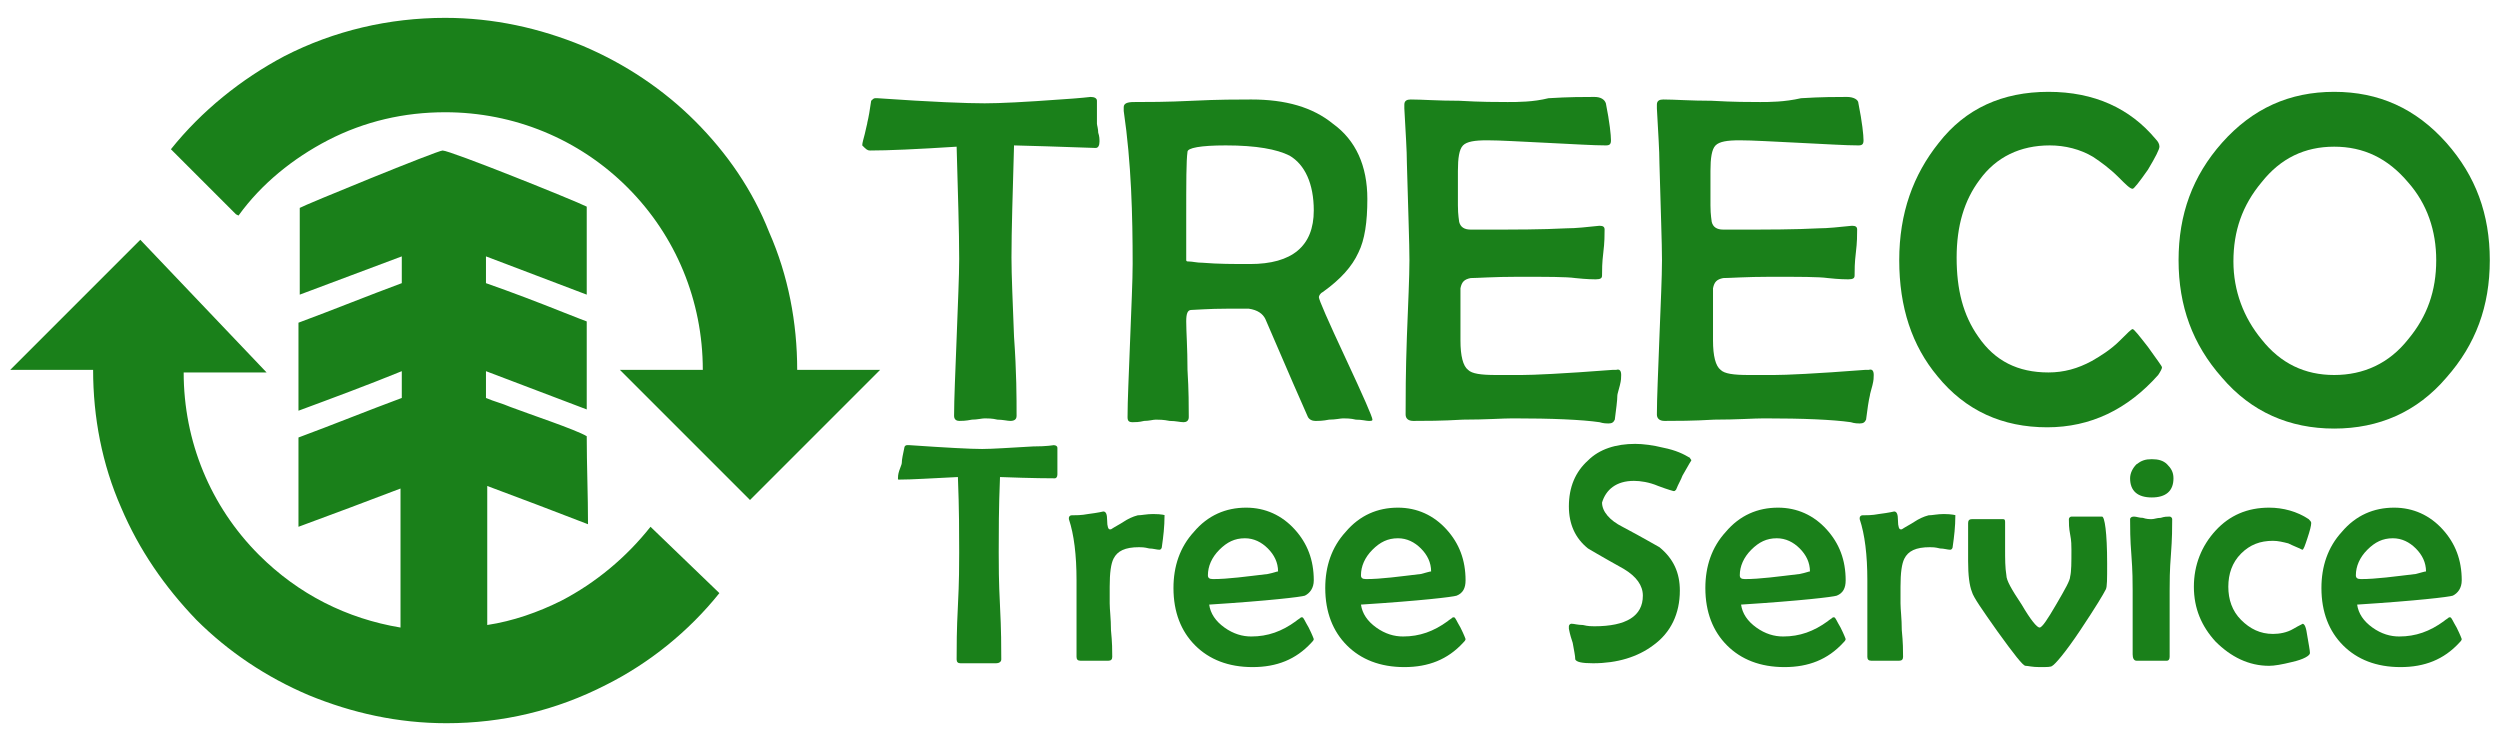
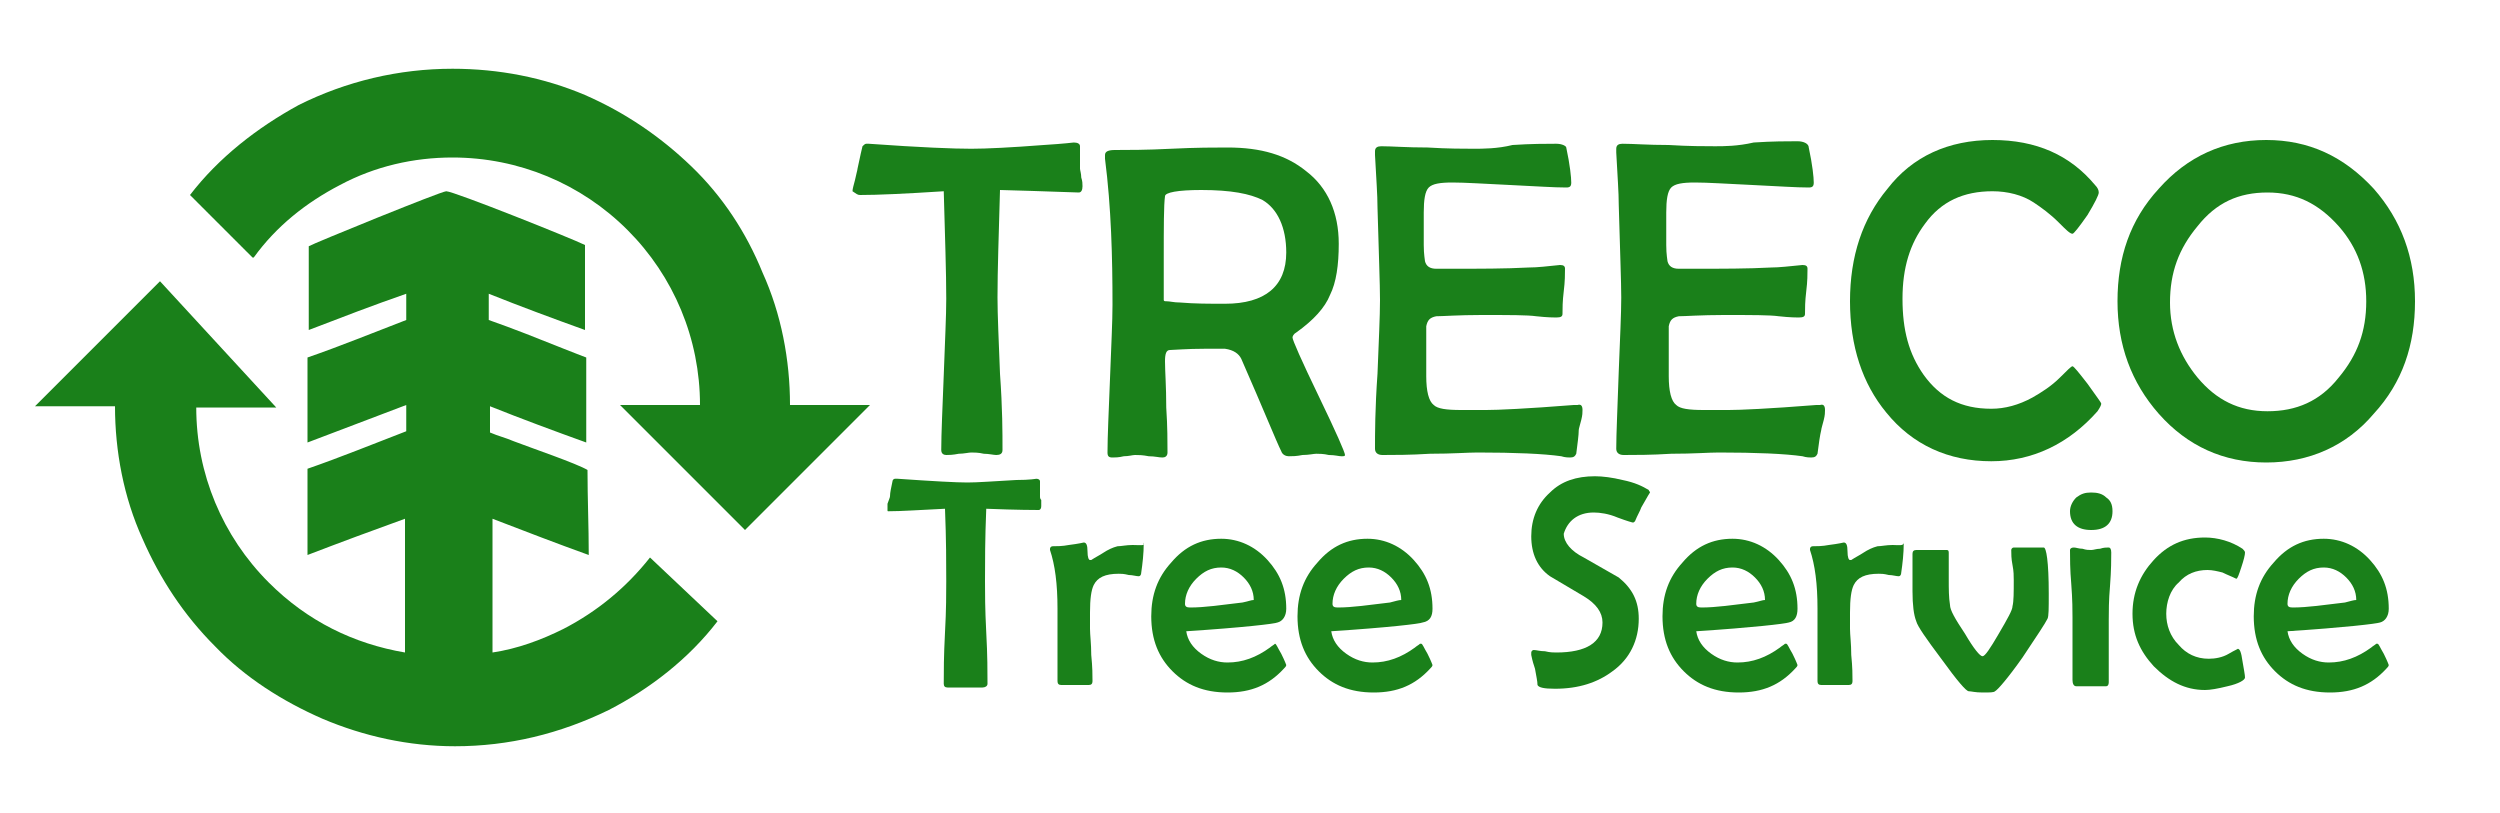
- <svg xmlns="http://www.w3.org/2000/svg" version="1.1" x="0px" y="0px" width="196px" height="58px" viewBox="0 0 196 58" enable-background="new 0 0 196 58" xml:space="preserve">
-   <g id="logo-svg-green" fill="#1A801A">
-     <g>
-       <path d="M18.7 16.9c1.8-2.5 4.3-4.5 7-5.9c2.9-1.5 6-2.2 9.2-2.2c5.4 0 10.5 2.1 14.3 5.9 c3.8 3.8 5.9 8.9 5.9 14.3h-6.5l10.2 10.2L69 29h-6.5c0-3.7-0.7-7.4-2.2-10.8C59 14.9 57 12 54.5 9.5c-2.5-2.5-5.5-4.5-8.8-5.9 c-3.4-1.4-7-2.2-10.8-2.2c-4.4 0-8.7 1-12.6 3c-3.4 1.8-6.5 4.3-8.9 7.3l5.1 5.1L18.7 16.9z" />
-       <path d="M51 41.3L51 41.3c-1.9 2.4-4.3 4.4-7 5.8c-1.8 0.9-3.8 1.6-5.8 1.9c0-3.4 0-7.8 0-10.9c2.7 1 5.3 2 7.9 3 c0-2.3-0.1-4.6-0.1-6.9c-0.8-0.5-4.7-1.8-6-2.3c-0.7-0.3-1.2-0.4-1.9-0.7c0-0.6 0-1.5 0-2.1c2.6 1 5.3 2 7.9 3c0-2.3 0-4.6 0-6.9 c0 0-0.8-0.3-1.8-0.7c-2-0.8-4.1-1.6-6.1-2.3c0-0.7 0-1.4 0-2.1c2.6 1 5.3 2 7.9 3c0-2.3 0-4.6 0-6.9c-1-0.5-10.7-4.4-11.3-4.4 c-0.4 0-10.9 4.3-11.2 4.5c0 2.3 0 4.6 0 6.8c2.7-1 5.3-2 8-3c0 0.7 0 1.4 0 2.1c-2.7 1-5.4 2.1-8.1 3.1c0 2.3 0 4.6 0 6.9 c2.7-1 5.4-2 8.1-3.1c0 0.7 0 1.4 0 2.1c-2.7 1-5.4 2.1-8.1 3.1c0 2.3 0 4.6 0 7c2.7-1 5.4-2 8-3c0 3.1 0 7.5 0 10.9 c-4.2-0.7-8-2.6-11.1-5.7c-3.8-3.8-5.9-8.9-5.9-14.3h6.5L11 18.8L0.8 29h6.5c0 3.7 0.7 7.4 2.2 10.8c1.4 3.3 3.4 6.2 5.9 8.8 c2.5 2.5 5.5 4.5 8.8 5.9c3.4 1.4 7 2.2 10.8 2.2c4.4 0 8.6-1 12.5-3c3.4-1.7 6.5-4.2 8.9-7.2L51 41.3z" />
-     </g>
-     <g>
-       <path d="M82.6 34.9C82.6 34.9 82.6 34.9 82.6 34.9C82.6 34.9 82.6 34.9 82.6 34.9z" />
-       <path d="M90.4 40.3c-0.5 0-0.9 0.1-1.2 0.1c-0.4 0.1-0.8 0.3-1.1 0.5c-0.3 0.2-0.7 0.4-1 0.6c0 0 0 0-0.1 0 c-0.1 0-0.2-0.2-0.2-0.7c0-0.5-0.1-0.7-0.3-0.7c0 0-0.4 0.1-1.2 0.2c-0.5 0.1-1 0.1-1.3 0.1c-0.1 0-0.2 0.1-0.2 0.2 c0 0 0 0.1 0 0.1c0.4 1.2 0.6 2.8 0.6 4.8c0 0.7 0 1.7 0 3c0 1.3 0 2.3 0 3c0 0.2 0.1 0.3 0.3 0.3c0.3 0 0.6 0 1.1 0 c0.5 0 0.9 0 1.1 0c0.2 0 0.3-0.1 0.3-0.3c0-0.5 0-1.1-0.1-2.1c0-0.9-0.1-1.6-0.1-2.1v-1.3c0-1.1 0.1-1.8 0.3-2.2 c0.3-0.6 0.9-0.9 2-0.9c0.2 0 0.4 0 0.8 0.1c0.3 0 0.6 0.1 0.8 0.1c0.1 0 0.2-0.1 0.2-0.3c0.1-0.7 0.2-1.5 0.2-2.4 C91.4 40.4 91.1 40.3 90.4 40.3z" />
-       <path d="M82.9 36.3c0-0.8 0-1.2 0-1.2c0-0.1-0.1-0.2-0.3-0.2c0 0-0.5 0.1-1.6 0.1c-1.8 0.1-3.2 0.2-4 0.2 c-0.9 0-2.8-0.1-5.7-0.3l-0.2 0c-0.1 0-0.2 0.1-0.2 0.2c-0.1 0.5-0.2 0.9-0.2 1.2c0 0.1-0.1 0.3-0.2 0.6c-0.1 0.3-0.1 0.5-0.1 0.6 c0 0.1 0 0.1 0.1 0.1c1 0 2.5-0.1 4.6-0.2c0.1 2.5 0.1 4.5 0.1 5.9c0 0.9 0 2.3-0.1 4.2c-0.1 1.9-0.1 3.2-0.1 4.2 c0 0.2 0.1 0.3 0.3 0.3c0.2 0 0.4 0 0.7 0c0.3 0 0.5 0 0.7 0c0.2 0 0.4 0 0.7 0c0.3 0 0.5 0 0.7 0c0.2 0 0.4-0.1 0.4-0.3 c0-0.9 0-2.3-0.1-4.2c-0.1-1.9-0.1-3.3-0.1-4.2c0-1.5 0-3.5 0.1-5.9c2.6 0.1 4.1 0.1 4.3 0.1c0.1 0 0.2-0.1 0.2-0.3 c0-0.1 0-0.3 0-0.5C82.9 36.5 82.9 36.4 82.9 36.3z" />
-       <path d="M169.9 36.4c-0.3-0.3-0.7-0.4-1.2-0.4c-0.5 0-0.8 0.1-1.2 0.4c-0.3 0.3-0.5 0.7-0.5 1.1 c0 1 0.6 1.5 1.7 1.5c1.1 0 1.7-0.5 1.7-1.5C170.4 37 170.2 36.7 169.9 36.4z" />
-       <path d="M164.8 40.5c-0.3 0-0.6 0-1.2 0c-0.5 0-0.9 0-1.2 0c-0.1 0-0.2 0.1-0.2 0.2c0 0.3 0 0.7 0.1 1.2 c0.1 0.5 0.1 0.9 0.1 1.2c0 1 0 1.7-0.1 2.1c0 0.3-0.4 1-1.1 2.2c-0.7 1.2-1.1 1.8-1.3 1.8c-0.2 0-0.7-0.6-1.4-1.8 c-0.8-1.2-1.2-1.9-1.2-2.3c-0.1-0.6-0.1-1.3-0.1-2c0-0.3 0-0.6 0-1.1c0-0.5 0-0.9 0-1.1c0-0.2-0.1-0.2-0.2-0.2c-0.3 0-0.7 0-1.2 0 c-0.5 0-0.9 0-1.2 0c-0.2 0-0.3 0.1-0.3 0.3c0 0.3 0 0.8 0 1.5c0 0.7 0 1.2 0 1.5c0 1.1 0.1 1.9 0.3 2.4c0.1 0.4 0.8 1.4 2 3.1 c1.3 1.8 2 2.7 2.2 2.7c0.2 0 0.5 0.1 1.1 0.1c0.6 0 0.9 0 1-0.1c0.2-0.1 1-1 2.2-2.8c1.2-1.8 1.8-2.8 2-3.2 c0.1-0.2 0.1-0.8 0.1-2C165.2 41.7 165 40.5 164.8 40.5z" />
-       <path d="M193 45.5c0-1.6-0.5-2.9-1.5-4c-1-1.1-2.3-1.7-3.8-1.7c-1.6 0-3 0.6-4.1 1.9c-1.1 1.2-1.6 2.7-1.6 4.4 c0 1.9 0.6 3.4 1.7 4.5c1.1 1.1 2.6 1.7 4.5 1.7c1.9 0 3.4-0.6 4.6-1.9c0.1-0.1 0.2-0.2 0.2-0.3c0 0-0.1-0.3-0.4-0.9 c-0.3-0.5-0.4-0.8-0.5-0.8c0 0-0.1 0-0.1 0c-0.1 0.1-0.3 0.2-0.4 0.3c-1.1 0.8-2.2 1.2-3.5 1.2c-0.7 0-1.4-0.2-2.1-0.7 c-0.7-0.5-1.1-1.1-1.2-1.8c4.7-0.3 7.2-0.6 7.5-0.7C192.7 46.5 193 46.1 193 45.5z M189.4 45c-1.7 0.2-3.1 0.4-4.3 0.4 c-0.3 0-0.4-0.1-0.4-0.3c0-0.7 0.3-1.4 0.9-2c0.6-0.6 1.2-0.9 2-0.9c0.7 0 1.3 0.3 1.8 0.8c0.5 0.5 0.8 1.1 0.8 1.8 C190.1 44.8 189.8 44.9 189.4 45z" />
-       <path d="M178.2 42.4c0.4 0 0.8 0.1 1.2 0.2c0.4 0.2 0.7 0.3 1.1 0.5c0.1 0 0.2-0.3 0.4-0.9c0.2-0.6 0.3-1 0.3-1.2 c0-0.1-0.1-0.2-0.2-0.3c-0.9-0.6-2-0.9-3.1-0.9c-1.7 0-3.1 0.6-4.2 1.8c-1.1 1.2-1.7 2.7-1.7 4.4c0 1.7 0.6 3.1 1.7 4.3 c1.2 1.2 2.6 1.9 4.2 1.9c0.4 0 1-0.1 1.8-0.3c0.9-0.2 1.4-0.5 1.4-0.7c0-0.2-0.1-0.7-0.2-1.3c-0.1-0.7-0.2-1-0.4-1 c0.1 0-0.2 0.1-0.7 0.4c-0.5 0.3-1.1 0.4-1.6 0.4c-1 0-1.8-0.4-2.5-1.1c-0.7-0.7-1-1.6-1-2.6c0-1 0.3-1.9 1-2.6 C176.4 42.7 177.2 42.4 178.2 42.4z" />
-       <path d="M170.1 40.5c-0.2 0-0.4 0-0.7 0.1c-0.3 0-0.5 0.1-0.7 0.1c-0.2 0-0.4 0-0.7-0.1c-0.3 0-0.5-0.1-0.7-0.1 c-0.2 0-0.3 0.1-0.3 0.2c0 0.6 0 1.6 0.1 2.8c0.1 1.3 0.1 2.2 0.1 2.8c0 0.6 0 1.4 0 2.5c0 1.1 0 2 0 2.5c0 0.3 0.1 0.5 0.3 0.5 h2.4c0.1 0 0.2-0.1 0.2-0.3c0-0.6 0-1.5 0-2.6c0-1.2 0-2.1 0-2.6c0-0.6 0-1.6 0.1-2.8c0.1-1.3 0.1-2.2 0.1-2.8 C170.3 40.6 170.2 40.5 170.1 40.5z" />
-       <path d="M103 45.5c0-1.6-0.5-2.9-1.5-4c-1-1.1-2.3-1.7-3.8-1.7c-1.6 0-3 0.6-4.1 1.9c-1.1 1.2-1.6 2.7-1.6 4.4 c0 1.9 0.6 3.4 1.7 4.5c1.1 1.1 2.6 1.7 4.5 1.7c1.9 0 3.4-0.6 4.6-1.9c0.1-0.1 0.2-0.2 0.2-0.3c0 0-0.1-0.3-0.4-0.9 c-0.3-0.5-0.4-0.8-0.5-0.8c0 0-0.1 0-0.1 0c-0.1 0.1-0.3 0.2-0.4 0.3c-1.1 0.8-2.2 1.2-3.5 1.2c-0.7 0-1.4-0.2-2.1-0.7 c-0.7-0.5-1.1-1.1-1.2-1.8c4.7-0.3 7.2-0.6 7.5-0.7C102.7 46.5 103 46.1 103 45.5z M99.4 45c-1.7 0.2-3.1 0.4-4.3 0.4 c-0.3 0-0.4-0.1-0.4-0.3c0-0.7 0.3-1.4 0.9-2c0.6-0.6 1.2-0.9 2-0.9c0.7 0 1.3 0.3 1.8 0.8c0.5 0.5 0.8 1.1 0.8 1.8 C100.1 44.8 99.9 44.9 99.4 45z" />
-       <path d="M114.9 45.5c0-1.6-0.5-2.9-1.5-4c-1-1.1-2.3-1.7-3.8-1.7c-1.6 0-3 0.6-4.1 1.9c-1.1 1.2-1.6 2.7-1.6 4.4 c0 1.9 0.6 3.4 1.7 4.5c1.1 1.1 2.6 1.7 4.5 1.7c1.9 0 3.4-0.6 4.6-1.9c0.1-0.1 0.2-0.2 0.2-0.3c0 0-0.1-0.3-0.4-0.9 c-0.3-0.5-0.4-0.8-0.5-0.8c0 0-0.1 0-0.1 0c-0.1 0.1-0.3 0.2-0.4 0.3c-1.1 0.8-2.2 1.2-3.5 1.2c-0.7 0-1.4-0.2-2.1-0.7 c-0.7-0.5-1.1-1.1-1.2-1.8c4.7-0.3 7.2-0.6 7.5-0.7C114.7 46.5 114.9 46.1 114.9 45.5z M111.4 45c-1.7 0.2-3.1 0.4-4.3 0.4 c-0.3 0-0.4-0.1-0.4-0.3c0-0.7 0.3-1.4 0.9-2c0.6-0.6 1.2-0.9 2-0.9c0.7 0 1.3 0.3 1.8 0.8c0.5 0.5 0.8 1.1 0.8 1.8 C112.1 44.8 111.8 44.9 111.4 45z" />
-       <path d="M128.1 37.7c0.5 0 1.2 0.1 1.9 0.4c0.8 0.3 1.2 0.4 1.2 0.4c0.1 0 0.1 0 0.2-0.1c0.2-0.5 0.4-0.8 0.5-1.1 c0.3-0.5 0.5-0.9 0.7-1.2c0-0.1-0.1-0.1-0.1-0.2c-0.5-0.3-1.1-0.6-2.1-0.8c-0.8-0.2-1.6-0.3-2.2-0.3c-1.5 0-2.8 0.4-3.7 1.3 c-1 0.9-1.5 2.1-1.5 3.6c0 1.4 0.5 2.5 1.5 3.3c0 0 1 0.6 2.8 1.6c1 0.6 1.5 1.3 1.5 2.1c0 1.6-1.3 2.4-3.8 2.4 c-0.2 0-0.5 0-0.9-0.1c-0.4 0-0.7-0.1-0.9-0.1c-0.1 0-0.2 0.1-0.2 0.2c0 0.1 0 0.1 0 0.2c0.1 0.5 0.2 0.8 0.3 1.1 c0.1 0.6 0.2 1 0.2 1.3c0.1 0.2 0.5 0.3 1.4 0.3c1.9 0 3.5-0.5 4.7-1.4c1.4-1 2.1-2.5 2.1-4.3c0-1.4-0.5-2.5-1.6-3.4 c-0.2-0.1-1.2-0.7-2.9-1.6c-1-0.5-1.6-1.2-1.6-1.9C125.9 38.4 126.7 37.7 128.1 37.7z" />
-       <path d="M144.7 45.5c0-1.6-0.5-2.9-1.5-4c-1-1.1-2.3-1.7-3.8-1.7c-1.6 0-3 0.6-4.1 1.9c-1.1 1.2-1.6 2.7-1.6 4.4 c0 1.9 0.6 3.4 1.7 4.5c1.1 1.1 2.6 1.7 4.5 1.7c1.9 0 3.4-0.6 4.6-1.9c0.1-0.1 0.2-0.2 0.2-0.3c0 0-0.1-0.3-0.4-0.9 c-0.3-0.5-0.4-0.8-0.5-0.8c0 0-0.1 0-0.1 0c-0.1 0.1-0.3 0.2-0.4 0.3c-1.1 0.8-2.2 1.2-3.5 1.2c-0.7 0-1.4-0.2-2.1-0.7 c-0.7-0.5-1.1-1.1-1.2-1.8c4.7-0.3 7.2-0.6 7.5-0.7C144.5 46.5 144.7 46.1 144.7 45.5z M141.1 45c-1.7 0.2-3.1 0.4-4.3 0.4 c-0.3 0-0.4-0.1-0.4-0.3c0-0.7 0.3-1.4 0.9-2c0.6-0.6 1.2-0.9 2-0.9c0.7 0 1.3 0.3 1.8 0.8c0.5 0.5 0.8 1.1 0.8 1.8 C141.8 44.8 141.6 44.9 141.1 45z" />
-       <path d="M152.4 40.3c-0.5 0-0.9 0.1-1.2 0.1c-0.4 0.1-0.8 0.3-1.1 0.5c-0.3 0.2-0.7 0.4-1 0.6c0 0 0 0-0.1 0 c-0.1 0-0.2-0.2-0.2-0.7c0-0.5-0.1-0.7-0.3-0.7c0 0-0.4 0.1-1.2 0.2c-0.5 0.1-1 0.1-1.3 0.1c-0.1 0-0.2 0.1-0.2 0.2 c0 0 0 0.1 0 0.1c0.4 1.2 0.6 2.8 0.6 4.8c0 0.7 0 1.7 0 3c0 1.3 0 2.3 0 3c0 0.2 0.1 0.3 0.3 0.3c0.3 0 0.6 0 1.1 0 c0.5 0 0.9 0 1.1 0c0.2 0 0.3-0.1 0.3-0.3c0-0.5 0-1.1-0.1-2.1c0-0.9-0.1-1.6-0.1-2.1v-1.3c0-1.1 0.1-1.8 0.3-2.2 c0.3-0.6 0.9-0.9 2-0.9c0.2 0 0.4 0 0.8 0.1c0.3 0 0.6 0.1 0.8 0.1c0.1 0 0.2-0.1 0.2-0.3c0.1-0.7 0.2-1.5 0.2-2.4 C153.4 40.4 153 40.3 152.4 40.3z" />
-     </g>
-     <g>
-       <path d="M160.5 33.5c3.4 0 6.3-1.4 8.7-4.1c0.2-0.3 0.3-0.5 0.3-0.6c0-0.1-0.4-0.6-1.1-1.6 c-0.7-0.9-1.1-1.4-1.2-1.4c-0.1 0-0.4 0.3-1 0.9c-0.7 0.7-1.5 1.2-2.2 1.6c-1.1 0.6-2.2 0.9-3.4 0.9c-2.4 0-4.2-0.9-5.5-2.8 c-1.2-1.7-1.7-3.7-1.7-6.2c0-2.5 0.6-4.5 1.8-6.1c1.3-1.8 3.2-2.7 5.5-2.7c1.2 0 2.4 0.3 3.4 0.9c0.6 0.4 1.3 0.9 2 1.6 c0.6 0.6 0.9 0.9 1.1 0.9c0.1 0 0.5-0.5 1.2-1.5c0.6-1 0.9-1.6 0.9-1.8c0-0.2-0.1-0.4-0.3-0.6c-2-2.4-4.8-3.7-8.4-3.7 c-3.6 0-6.5 1.3-8.6 4c-2 2.5-3.1 5.5-3.1 9.2c0 3.7 1 6.7 3 9.1C154.1 32.2 157 33.5 160.5 33.5z" />
-       <path d="M68.2 11.8c1.4 0 3.7-0.1 6.8-0.3c0.1 3.7 0.2 6.6 0.2 8.8c0 1.4-0.1 3.4-0.2 6.2 c-0.1 2.7-0.2 4.8-0.2 6.1c0 0.3 0.2 0.4 0.4 0.4c0.2 0 0.5 0 1-0.1c0.4 0 0.8-0.1 1-0.1c0.2 0 0.6 0 1 0.1c0.4 0 0.8 0.1 1 0.1 c0.3 0 0.5-0.1 0.5-0.4c0-1.4 0-3.4-0.2-6.2c-0.1-2.7-0.2-4.8-0.2-6.2c0-2.2 0.1-5.1 0.2-8.8c3.9 0.1 6 0.2 6.4 0.2 c0.2 0 0.3-0.2 0.3-0.5c0-0.2 0-0.4-0.1-0.7c0-0.3-0.1-0.6-0.1-0.7c0-1.2 0-1.8 0-1.8c0-0.2-0.2-0.3-0.5-0.3c0 0-0.8 0.1-2.4 0.2 c-2.7 0.2-4.7 0.3-5.9 0.3c-1.4 0-4.1-0.1-8.4-0.4l-0.2 0c-0.1 0-0.2 0.1-0.3 0.2c-0.1 0.7-0.2 1.3-0.3 1.7c0 0.1-0.1 0.4-0.2 0.9 c-0.1 0.4-0.2 0.7-0.2 0.9C67.9 11.7 68 11.8 68.2 11.8z" />
-       <path d="M183 33.6c3.5 0 6.5-1.3 8.8-4c2.3-2.6 3.4-5.6 3.4-9.2s-1.1-6.6-3.4-9.2c-2.4-2.7-5.3-4-8.8-4 c-3.5 0-6.4 1.3-8.8 4c-2.3 2.6-3.4 5.6-3.4 9.2c0 3.6 1.1 6.6 3.4 9.2C176.5 32.3 179.5 33.6 183 33.6z M177.3 14.3 c1.5-1.9 3.4-2.8 5.7-2.8c2.3 0 4.2 0.9 5.8 2.8c1.5 1.7 2.2 3.8 2.2 6.1c0 2.4-0.7 4.4-2.2 6.2c-1.5 1.9-3.5 2.8-5.8 2.8 c-2.3 0-4.2-0.9-5.7-2.8c-1.4-1.7-2.2-3.8-2.2-6.1C175.1 18.1 175.8 16.1 177.3 14.3z" />
-       <path d="M129.9 32.5c0 0.3 0.2 0.5 0.6 0.5c0.9 0 2.2 0 3.9-0.1c1.8 0 3.1-0.1 3.9-0.1c3.1 0 5.4 0.1 6.8 0.3 c0.3 0.1 0.6 0.1 0.7 0.1c0.3 0 0.4-0.1 0.5-0.3c0.1-0.8 0.2-1.5 0.3-1.9c0-0.1 0.1-0.4 0.2-0.8c0.1-0.4 0.1-0.6 0.1-0.8 c0-0.3-0.1-0.5-0.4-0.4l-0.3 0c-3.9 0.3-6.2 0.4-7.1 0.4l-2 0c-1.2 0-1.9-0.1-2.2-0.4c-0.4-0.3-0.6-1.1-0.6-2.3v-2.7 c0-1 0-1.5 0-1.4c0.1-0.5 0.3-0.7 0.8-0.8c0.5 0 1.8-0.1 3.7-0.1c2.3 0 3.8 0 4.5 0.1c0.9 0.1 1.5 0.1 1.6 0.1 c0.4 0 0.5-0.1 0.5-0.3c0-0.4 0-1 0.1-1.8c0.1-0.8 0.1-1.4 0.1-1.8c0-0.2-0.1-0.3-0.4-0.3c-1 0.1-1.9 0.2-2.6 0.2 c-1.9 0.1-4 0.1-6.3 0.1c-0.1 0-0.3 0-0.6 0c-0.3 0-0.5 0-0.6 0c-0.5 0-0.8-0.2-0.9-0.6c0-0.1-0.1-0.5-0.1-1.3v-2.7 c0-1 0.1-1.7 0.4-2c0.3-0.3 0.9-0.4 1.9-0.4c1 0 2.6 0.1 4.7 0.2c2.1 0.1 3.6 0.2 4.6 0.2c0.3 0 0.4-0.1 0.4-0.4 c0-0.4-0.1-1.4-0.4-2.9c0-0.3-0.4-0.5-0.9-0.5c-0.8 0-2 0-3.6 0.1C139.9 8 138.7 8 138 8c-0.8 0-2.1 0-3.8-0.1 c-1.7 0-2.9-0.1-3.8-0.1c-0.3 0-0.5 0.1-0.5 0.4l0 0.3c0.1 1.9 0.2 3.3 0.2 4.3c0.1 3.7 0.2 6.3 0.2 7.6c0 1.3-0.1 3.4-0.2 6 C130 29.2 129.9 31.2 129.9 32.5z" />
-       <path d="M85.7 7.7C85.7 7.7 85.7 7.7 85.7 7.7C85.7 7.7 85.7 7.7 85.7 7.7z" />
-       <path d="M88.8 20.7c0 1.3-0.1 3.3-0.2 6c-0.1 2.7-0.2 4.7-0.2 6c0 0.3 0.1 0.4 0.4 0.4c0.2 0 0.5 0 0.9-0.1 c0.4 0 0.7-0.1 0.9-0.1c0.3 0 0.6 0 1.1 0.1c0.5 0 0.8 0.1 1.1 0.1c0.2 0 0.4-0.1 0.4-0.4c0-0.8 0-2.1-0.1-3.7 C93.1 27.3 93 26 93 25.2c0-0.6 0.1-0.9 0.4-0.9c0.3 0 1.3-0.1 2.9-0.1c0.9 0 1.5 0 1.6 0c0.7 0.1 1.1 0.4 1.3 0.8 c1.8 4.2 2.9 6.7 3.3 7.6c0.1 0.3 0.4 0.4 0.6 0.4c0.3 0 0.6 0 1.1-0.1c0.5 0 0.9-0.1 1.1-0.1c0.2 0 0.6 0 1 0.1 c0.5 0 0.8 0.1 1 0.1c0.2 0 0.3 0 0.3-0.1c0-0.2-0.7-1.8-2.1-4.8c-1.4-3-2.1-4.6-2.1-4.8c0-0.1 0.1-0.3 0.3-0.4 c1.4-1 2.3-2 2.8-3.1c0.5-1 0.7-2.4 0.7-4.2c0-2.6-0.9-4.6-2.7-5.9c-1.6-1.3-3.7-1.9-6.4-1.9c-1 0-2.6 0-4.6 0.1 c-2 0.1-3.6 0.1-4.6 0.1c-0.5 0-0.8 0.1-0.8 0.4l0 0.3C88.7 12.8 88.8 16.9 88.8 20.7z M93 17.1c0-2.8 0-4.5 0.1-5.2 c0-0.3 1-0.5 3-0.5c2.4 0 4 0.3 5 0.8c1.2 0.7 1.9 2.2 1.9 4.3c0 2.8-1.7 4.2-5 4.2c-1.3 0-2.5 0-3.7-0.1c-0.5 0-0.8-0.1-1.1-0.1 c-0.1 0-0.2 0-0.2-0.1V17.1z" />
-       <path d="M110.2 32.5c0 0.3 0.2 0.5 0.6 0.5c0.9 0 2.2 0 3.9-0.1c1.8 0 3.1-0.1 3.9-0.1c3.1 0 5.4 0.1 6.8 0.3 c0.3 0.1 0.6 0.1 0.7 0.1c0.3 0 0.4-0.1 0.5-0.3c0.1-0.8 0.2-1.5 0.2-1.9c0-0.1 0.1-0.4 0.2-0.8c0.1-0.4 0.1-0.6 0.1-0.8 c0-0.3-0.1-0.5-0.4-0.4l-0.3 0c-3.9 0.3-6.2 0.4-7.1 0.4l-2 0c-1.2 0-1.9-0.1-2.2-0.4c-0.4-0.3-0.6-1.1-0.6-2.3v-2.7 c0-1 0-1.5 0-1.4c0.1-0.5 0.3-0.7 0.8-0.8c0.5 0 1.8-0.1 3.7-0.1c2.3 0 3.8 0 4.5 0.1c0.9 0.1 1.5 0.1 1.6 0.1 c0.4 0 0.5-0.1 0.5-0.3c0-0.4 0-1 0.1-1.8c0.1-0.8 0.1-1.4 0.1-1.8c0-0.2-0.1-0.3-0.4-0.3c-1 0.1-1.8 0.2-2.6 0.2 c-1.9 0.1-4 0.1-6.3 0.1c-0.1 0-0.3 0-0.6 0c-0.3 0-0.5 0-0.6 0c-0.5 0-0.8-0.2-0.9-0.6c0-0.1-0.1-0.5-0.1-1.3v-2.7 c0-1 0.1-1.7 0.4-2c0.3-0.3 0.9-0.4 1.9-0.4c1 0 2.6 0.1 4.7 0.2c2.1 0.1 3.6 0.2 4.6 0.2c0.3 0 0.4-0.1 0.4-0.4 c0-0.4-0.1-1.4-0.4-2.9c-0.1-0.3-0.4-0.5-0.9-0.5c-0.8 0-2 0-3.6 0.1C120.2 8 119 8 118.2 8c-0.8 0-2.1 0-3.8-0.1 c-1.7 0-2.9-0.1-3.8-0.1c-0.3 0-0.5 0.1-0.5 0.4l0 0.3c0.1 1.9 0.2 3.3 0.2 4.3c0.1 3.7 0.2 6.3 0.2 7.6c0 1.3-0.1 3.4-0.2 6 C110.2 29.2 110.2 31.2 110.2 32.5z" />
-     </g>
+ <svg xmlns="http://www.w3.org/2000/svg" version="1.1" id="Layer_1" x="0px" y="0px" width="200px" height="65px" viewBox="-2 -3.5 200 65" enable-background="new -2 -3.5 200 65" xml:space="preserve">
+   <g id="logo-words">
+     <path fill="#1A801A" d="M157.3 33.4c3.3 0 6.2-1.4 8.5-4c0.2-0.3 0.3-0.5 0.3-0.6c0-0.1-0.4-0.6-1.1-1.6c-0.7-0.9-1.1-1.4-1.2-1.4 c-0.1 0-0.4 0.3-1 0.9c-0.7 0.7-1.5 1.2-2.2 1.6c-1.1 0.6-2.2 0.9-3.3 0.9c-2.4 0-4.1-0.9-5.4-2.7c-1.2-1.7-1.7-3.6-1.7-6.1 c0-2.5 0.6-4.4 1.8-6c1.3-1.8 3.1-2.6 5.4-2.6c1.2 0 2.4 0.3 3.3 0.9c0.6 0.4 1.3 0.9 2 1.6c0.6 0.6 0.9 0.9 1.1 0.9 c0.1 0 0.5-0.5 1.2-1.5c0.6-1 0.9-1.6 0.9-1.8c0-0.2-0.1-0.4-0.3-0.6c-2-2.4-4.7-3.6-8.2-3.6c-3.5 0-6.4 1.3-8.4 3.9 c-2 2.4-3 5.4-3 9s1 6.6 2.9 8.9C151 32.1 153.9 33.4 157.3 33.4z" />
+     <path fill="#1A801A" d="M66.8 12.1c1.4 0 3.6-0.1 6.7-0.3c0.1 3.6 0.2 6.5 0.2 8.6c0 1.4-0.1 3.3-0.2 6.1c-0.1 2.6-0.2 4.7-0.2 6 c0 0.3 0.2 0.4 0.4 0.4c0.2 0 0.5 0 1-0.1c0.4 0 0.8-0.1 1-0.1s0.6 0 1 0.1c0.4 0 0.8 0.1 1 0.1c0.3 0 0.5-0.1 0.5-0.4 c0-1.4 0-3.3-0.2-6.1c-0.1-2.6-0.2-4.7-0.2-6.1c0-2.2 0.1-5 0.2-8.6c3.8 0.1 5.9 0.2 6.3 0.2c0.2 0 0.3-0.2 0.3-0.5 c0-0.2 0-0.4-0.1-0.7c0-0.3-0.1-0.6-0.1-0.7c0-1.2 0-1.8 0-1.8c0-0.2-0.2-0.3-0.5-0.3c0 0-0.8 0.1-2.4 0.2 c-2.6 0.2-4.6 0.3-5.8 0.3c-1.4 0-4-0.1-8.2-0.4h-0.2c-0.1 0-0.2 0.1-0.3 0.2C66.8 9 66.7 9.6 66.6 10c0 0.1-0.1 0.4-0.2 0.9 c-0.1 0.4-0.2 0.7-0.2 0.9C66.5 12 66.6 12.1 66.8 12.1z" />
+     <path fill="#1A801A" d="M179.3 33.5c3.4 0 6.4-1.3 8.6-3.9c2.3-2.5 3.3-5.5 3.3-9s-1.1-6.5-3.3-9c-2.4-2.6-5.2-3.9-8.6-3.9 c-3.4 0-6.3 1.3-8.6 3.9c-2.3 2.5-3.3 5.5-3.3 9s1.1 6.5 3.3 9C173 32.2 175.9 33.5 179.3 33.5z M173.8 14.6 c1.5-1.9 3.3-2.7 5.6-2.7c2.3 0 4.1 0.9 5.7 2.7c1.5 1.7 2.2 3.7 2.2 6c0 2.4-0.7 4.3-2.2 6.1c-1.5 1.9-3.4 2.7-5.7 2.7 c-2.3 0-4.1-0.9-5.6-2.7c-1.4-1.7-2.2-3.7-2.2-6C171.6 18.3 172.3 16.4 173.8 14.6z" />
+     <path fill="#1A801A" d="M127.3 32.4c0 0.3 0.2 0.5 0.6 0.5c0.9 0 2.2 0 3.8-0.1c1.8 0 3-0.1 3.8-0.1c3 0 5.3 0.1 6.7 0.3 c0.3 0.1 0.6 0.1 0.7 0.1c0.3 0 0.4-0.1 0.5-0.3c0.1-0.8 0.2-1.5 0.3-1.9c0-0.1 0.1-0.4 0.2-0.8c0.1-0.4 0.1-0.6 0.1-0.8 c0-0.3-0.1-0.5-0.4-0.4h-0.3c-3.8 0.3-6.1 0.4-7 0.4h-2c-1.2 0-1.9-0.1-2.2-0.4c-0.4-0.3-0.6-1.1-0.6-2.3v-2.6c0-1 0-1.5 0-1.4 c0.1-0.5 0.3-0.7 0.8-0.8c0.5 0 1.8-0.1 3.6-0.1c2.3 0 3.7 0 4.4 0.1c0.9 0.1 1.5 0.1 1.6 0.1c0.4 0 0.5-0.1 0.5-0.3 c0-0.4 0-1 0.1-1.8c0.1-0.8 0.1-1.4 0.1-1.8c0-0.2-0.1-0.3-0.4-0.3c-1 0.1-1.9 0.2-2.5 0.2c-1.9 0.1-3.9 0.1-6.2 0.1 c-0.1 0-0.3 0-0.6 0c-0.3 0-0.5 0-0.6 0c-0.5 0-0.8-0.2-0.9-0.6c0-0.1-0.1-0.5-0.1-1.3v-2.6c0-1 0.1-1.7 0.4-2 c0.3-0.3 0.9-0.4 1.9-0.4s2.5 0.1 4.6 0.2c2.1 0.1 3.5 0.2 4.5 0.2c0.3 0 0.4-0.1 0.4-0.4c0-0.4-0.1-1.4-0.4-2.8 c0-0.3-0.4-0.5-0.9-0.5c-0.8 0-2 0-3.5 0.1c-1.3 0.3-2.4 0.3-3.1 0.3c-0.8 0-2.1 0-3.7-0.1c-1.7 0-2.8-0.1-3.7-0.1 c-0.3 0-0.5 0.1-0.5 0.4v0.3c0.1 1.9 0.2 3.2 0.2 4.2c0.1 3.6 0.2 6.2 0.2 7.4c0 1.3-0.1 3.3-0.2 5.9 C127.4 29.2 127.3 31.2 127.3 32.4z" />
+     <path fill="#1A801A" d="M87 20.9c0 1.3-0.1 3.2-0.2 5.9c-0.1 2.6-0.2 4.6-0.2 5.9c0 0.3 0.1 0.4 0.4 0.4c0.2 0 0.5 0 0.9-0.1 c0.4 0 0.7-0.1 0.9-0.1c0.3 0 0.6 0 1.1 0.1c0.5 0 0.8 0.1 1.1 0.1c0.2 0 0.4-0.1 0.4-0.4c0-0.8 0-2.1-0.1-3.6 c0-1.7-0.1-2.9-0.1-3.7c0-0.6 0.1-0.9 0.4-0.9c0.3 0 1.3-0.1 2.8-0.1c0.9 0 1.5 0 1.6 0c0.7 0.1 1.1 0.4 1.3 0.8 c1.8 4.1 2.8 6.6 3.2 7.4c0.1 0.3 0.4 0.4 0.6 0.4c0.3 0 0.6 0 1.1-0.1c0.5 0 0.9-0.1 1.1-0.1c0.2 0 0.6 0 1 0.1 c0.5 0 0.8 0.1 1 0.1c0.2 0 0.3 0 0.3-0.1c0-0.2-0.7-1.8-2.1-4.7s-2.1-4.5-2.1-4.7c0-0.1 0.1-0.3 0.3-0.4c1.4-1 2.3-2 2.7-3 c0.5-1 0.7-2.4 0.7-4.1c0-2.5-0.9-4.5-2.6-5.8c-1.6-1.3-3.6-1.9-6.3-1.9c-1 0-2.5 0-4.5 0.1c-2 0.1-3.5 0.1-4.5 0.1 c-0.5 0-0.8 0.1-0.8 0.4v0.3C86.9 13.1 87 17.1 87 20.9z M91.1 17.3c0-2.7 0-4.4 0.1-5.1c0-0.3 1-0.5 2.9-0.5 c2.4 0 3.9 0.3 4.9 0.8c1.2 0.7 1.9 2.2 1.9 4.2c0 2.7-1.7 4.1-4.9 4.1c-1.3 0-2.4 0-3.6-0.1c-0.5 0-0.8-0.1-1.1-0.1 c-0.1 0-0.2 0-0.2-0.1C91.1 20.6 91.1 17.3 91.1 17.3z" />
+     <path fill="#1A801A" d="M108 32.4c0 0.3 0.2 0.5 0.6 0.5c0.9 0 2.2 0 3.8-0.1c1.8 0 3-0.1 3.8-0.1c3 0 5.3 0.1 6.7 0.3 c0.3 0.1 0.6 0.1 0.7 0.1c0.3 0 0.4-0.1 0.5-0.3c0.1-0.8 0.2-1.5 0.2-1.9c0-0.1 0.1-0.4 0.2-0.8c0.1-0.4 0.1-0.6 0.1-0.8 c0-0.3-0.1-0.5-0.4-0.4h-0.3c-3.8 0.3-6.1 0.4-7 0.4h-2c-1.2 0-1.9-0.1-2.2-0.4c-0.4-0.3-0.6-1.1-0.6-2.3v-2.6c0-1 0-1.5 0-1.4 c0.1-0.5 0.3-0.7 0.8-0.8c0.5 0 1.8-0.1 3.6-0.1c2.3 0 3.7 0 4.4 0.1c0.9 0.1 1.5 0.1 1.6 0.1c0.4 0 0.5-0.1 0.5-0.3 c0-0.4 0-1 0.1-1.8s0.1-1.4 0.1-1.8c0-0.2-0.1-0.3-0.4-0.3c-1 0.1-1.8 0.2-2.5 0.2c-1.9 0.1-3.9 0.1-6.2 0.1c-0.1 0-0.3 0-0.6 0 s-0.5 0-0.6 0c-0.5 0-0.8-0.2-0.9-0.6c0-0.1-0.1-0.5-0.1-1.3v-2.6c0-1 0.1-1.7 0.4-2c0.3-0.3 0.9-0.4 1.9-0.4c1 0 2.5 0.1 4.6 0.2 c2.1 0.1 3.5 0.2 4.5 0.2c0.3 0 0.4-0.1 0.4-0.4c0-0.4-0.1-1.4-0.4-2.8C123.3 8.2 123 8 122.5 8c-0.8 0-2 0-3.5 0.1 c-1.2 0.3-2.4 0.3-3.1 0.3s-2.1 0-3.7-0.1c-1.7 0-2.8-0.1-3.7-0.1c-0.3 0-0.5 0.1-0.5 0.4v0.3c0.1 1.9 0.2 3.2 0.2 4.2 c0.1 3.6 0.2 6.2 0.2 7.4c0 1.3-0.1 3.3-0.2 5.9C108 29.2 108 31.2 108 32.4z" />
+     <path fill="#1A801A" d="M88.6 40.1c-0.5 0-0.9 0.1-1.2 0.1c-0.4 0.1-0.8 0.3-1.1 0.5s-0.7 0.4-1 0.6c0 0 0 0-0.1 0 s-0.2-0.2-0.2-0.7c0-0.5-0.1-0.7-0.3-0.7c0 0-0.4 0.1-1.2 0.2c-0.5 0.1-1 0.1-1.3 0.1c-0.1 0-0.2 0.1-0.2 0.2v0.1 c0.4 1.2 0.6 2.7 0.6 4.7c0 0.7 0 1.7 0 2.9s0 2.3 0 2.9c0 0.2 0.1 0.3 0.3 0.3c0.3 0 0.6 0 1.1 0c0.5 0 0.9 0 1.1 0 s0.3-0.1 0.3-0.3c0-0.5 0-1.1-0.1-2.1c0-0.9-0.1-1.6-0.1-2.1v-1.3c0-1.1 0.1-1.8 0.3-2.2c0.3-0.6 0.9-0.9 2-0.9 c0.2 0 0.4 0 0.8 0.1c0.3 0 0.6 0.1 0.8 0.1c0.1 0 0.2-0.1 0.2-0.3c0.1-0.7 0.2-1.5 0.2-2.4C89.6 40.2 89.3 40.1 88.6 40.1z" />
+     <path fill="#1A801A" d="M81.2 36.2c0-0.8 0-1.2 0-1.2c0-0.1-0.1-0.2-0.3-0.2c0 0-0.5 0.1-1.6 0.1c-1.8 0.1-3.1 0.2-3.9 0.2 c-0.9 0-2.7-0.1-5.6-0.3h-0.2c-0.1 0-0.2 0.1-0.2 0.2c-0.1 0.5-0.2 0.9-0.2 1.2c0 0.1-0.1 0.3-0.2 0.6C69 37 69 37.2 69 37.3 c0 0.1 0 0.1 0.1 0.1c1 0 2.4-0.1 4.5-0.2c0.1 2.5 0.1 4.4 0.1 5.8c0 0.9 0 2.3-0.1 4.1c-0.1 1.9-0.1 3.1-0.1 4.1 c0 0.2 0.1 0.3 0.3 0.3c0.2 0 0.4 0 0.7 0s0.5 0 0.7 0c0.2 0 0.4 0 0.7 0s0.5 0 0.7 0c0.2 0 0.4-0.1 0.4-0.3c0-0.9 0-2.3-0.1-4.1 c-0.1-1.9-0.1-3.2-0.1-4.1c0-1.5 0-3.4 0.1-5.8c2.5 0.1 4 0.1 4.2 0.1c0.1 0 0.2-0.1 0.2-0.3c0-0.1 0-0.3 0-0.5 C81.2 36.4 81.2 36.3 81.2 36.2z" />
+     <path fill="#1A801A" d="M166.5 36.3c-0.3-0.3-0.7-0.4-1.2-0.4c-0.5 0-0.8 0.1-1.2 0.4c-0.3 0.3-0.5 0.7-0.5 1.1 c0 1 0.6 1.5 1.7 1.5c1.1 0 1.7-0.5 1.7-1.5C167 36.8 166.8 36.5 166.5 36.3z" />
+     <path fill="#1A801A" d="M161.5 40.3c-0.3 0-0.6 0-1.2 0c-0.5 0-0.9 0-1.2 0c-0.1 0-0.2 0.1-0.2 0.2c0 0.3 0 0.7 0.1 1.2 s0.1 0.9 0.1 1.2c0 1 0 1.7-0.1 2.1c0 0.3-0.4 1-1.1 2.2c-0.7 1.2-1.1 1.8-1.3 1.8s-0.7-0.6-1.4-1.8c-0.8-1.2-1.2-1.9-1.2-2.3 c-0.1-0.6-0.1-1.3-0.1-2c0-0.3 0-0.6 0-1.1c0-0.5 0-0.9 0-1.1c0-0.2-0.1-0.2-0.2-0.2c-0.3 0-0.7 0-1.2 0s-0.9 0-1.2 0 c-0.2 0-0.3 0.1-0.3 0.3c0 0.3 0 0.8 0 1.5s0 1.2 0 1.5c0 1.1 0.1 1.9 0.3 2.4c0.1 0.4 0.8 1.4 2 3c1.3 1.8 2 2.6 2.2 2.6 s0.5 0.1 1.1 0.1s0.9 0 1-0.1c0.2-0.1 1-1 2.2-2.7c1.2-1.8 1.8-2.7 2-3.1c0.1-0.2 0.1-0.8 0.1-2C161.9 41.4 161.7 40.3 161.5 40.3z " />
+     <path fill="#1A801A" d="M189.1 45.2c0-1.6-0.5-2.8-1.5-3.9c-1-1.1-2.3-1.7-3.7-1.7c-1.6 0-2.9 0.6-4 1.9c-1.1 1.2-1.6 2.6-1.6 4.3 c0 1.9 0.6 3.3 1.7 4.4c1.1 1.1 2.5 1.7 4.4 1.7c1.9 0 3.3-0.6 4.5-1.9c0.1-0.1 0.2-0.2 0.2-0.3c0 0-0.1-0.3-0.4-0.9 c-0.3-0.5-0.4-0.8-0.5-0.8h-0.1c-0.1 0.1-0.3 0.2-0.4 0.3c-1.1 0.8-2.2 1.2-3.4 1.2c-0.7 0-1.4-0.2-2.1-0.7 c-0.7-0.5-1.1-1.1-1.2-1.8c4.6-0.3 7.1-0.6 7.4-0.7C188.8 46.2 189.1 45.8 189.1 45.2z M185.6 44.7c-1.7 0.2-3 0.4-4.2 0.4 c-0.3 0-0.4-0.1-0.4-0.3c0-0.7 0.3-1.4 0.9-2c0.6-0.6 1.2-0.9 2-0.9c0.7 0 1.3 0.3 1.8 0.8c0.5 0.5 0.8 1.1 0.8 1.8 C186.3 44.5 186 44.6 185.6 44.7z" />
+     <path fill="#1A801A" d="M174.6 42.1c0.4 0 0.8 0.1 1.2 0.2c0.4 0.2 0.7 0.3 1.1 0.5c0.1 0 0.2-0.3 0.4-0.9c0.2-0.6 0.3-1 0.3-1.2 c0-0.1-0.1-0.2-0.2-0.3c-0.9-0.6-2-0.9-3-0.9c-1.7 0-3 0.6-4.1 1.8c-1.1 1.2-1.7 2.6-1.7 4.3s0.6 3 1.7 4.2 c1.2 1.2 2.5 1.9 4.1 1.9c0.4 0 1-0.1 1.8-0.3c0.9-0.2 1.4-0.5 1.4-0.7c0-0.2-0.1-0.7-0.2-1.3c-0.1-0.7-0.2-1-0.4-1 c0.1 0-0.2 0.1-0.7 0.4c-0.5 0.3-1.1 0.4-1.6 0.4c-1 0-1.8-0.4-2.4-1.1c-0.7-0.7-1-1.6-1-2.5s0.3-1.9 1-2.5 C172.9 42.4 173.7 42.1 174.6 42.1z" />
+     <path fill="#1A801A" d="M166.7 40.3c-0.2 0-0.4 0-0.7 0.1c-0.3 0-0.5 0.1-0.7 0.1s-0.4 0-0.7-0.1c-0.3 0-0.5-0.1-0.7-0.1 s-0.3 0.1-0.3 0.2c0 0.6 0 1.6 0.1 2.7c0.1 1.3 0.1 2.2 0.1 2.7c0 0.6 0 1.4 0 2.5s0 2 0 2.5c0 0.3 0.1 0.5 0.3 0.5h2.4 c0.1 0 0.2-0.1 0.2-0.3c0-0.6 0-1.5 0-2.5c0-1.2 0-2.1 0-2.5c0-0.6 0-1.6 0.1-2.7c0.1-1.3 0.1-2.2 0.1-2.7 C166.9 40.4 166.8 40.3 166.7 40.3z" />
+     <path fill="#1A801A" d="M100.9 45.2c0-1.6-0.5-2.8-1.5-3.9c-1-1.1-2.3-1.7-3.7-1.7c-1.6 0-2.9 0.6-4 1.9c-1.1 1.2-1.6 2.6-1.6 4.3 c0 1.9 0.6 3.3 1.7 4.4c1.1 1.1 2.5 1.7 4.4 1.7s3.3-0.6 4.5-1.9c0.1-0.1 0.2-0.2 0.2-0.3c0 0-0.1-0.3-0.4-0.9 c-0.3-0.5-0.4-0.8-0.5-0.8H100c-0.1 0.1-0.3 0.2-0.4 0.3c-1.1 0.8-2.2 1.2-3.4 1.2c-0.7 0-1.4-0.2-2.1-0.7S93 47.7 92.9 47 c4.6-0.3 7.1-0.6 7.3-0.7C100.6 46.2 100.9 45.8 100.9 45.2z M97.4 44.7c-1.7 0.2-3 0.4-4.2 0.4c-0.3 0-0.4-0.1-0.4-0.3 c0-0.7 0.3-1.4 0.9-2c0.6-0.6 1.2-0.9 2-0.9c0.7 0 1.3 0.3 1.8 0.8c0.5 0.5 0.8 1.1 0.8 1.8C98.1 44.5 97.9 44.6 97.4 44.7z" />
+     <path fill="#1A801A" d="M112.6 45.2c0-1.6-0.5-2.8-1.5-3.9s-2.3-1.7-3.7-1.7c-1.6 0-2.9 0.6-4 1.9c-1.1 1.2-1.6 2.6-1.6 4.3 c0 1.9 0.6 3.3 1.7 4.4c1.1 1.1 2.5 1.7 4.4 1.7c1.9 0 3.3-0.6 4.5-1.9c0.1-0.1 0.2-0.2 0.2-0.3c0 0-0.1-0.3-0.4-0.9 c-0.3-0.5-0.4-0.8-0.5-0.8h-0.1c-0.1 0.1-0.3 0.2-0.4 0.3c-1.1 0.8-2.2 1.2-3.4 1.2c-0.7 0-1.4-0.2-2.1-0.7s-1.1-1.1-1.2-1.8 c4.6-0.3 7.1-0.6 7.3-0.7C112.4 46.2 112.6 45.8 112.6 45.2z M109.2 44.7c-1.7 0.2-3 0.4-4.2 0.4c-0.3 0-0.4-0.1-0.4-0.3 c0-0.7 0.3-1.4 0.9-2c0.6-0.6 1.2-0.9 2-0.9c0.7 0 1.3 0.3 1.8 0.8c0.5 0.5 0.8 1.1 0.8 1.8C109.9 44.5 109.6 44.6 109.2 44.7z" />
+     <path fill="#1A801A" d="M125.5 37.5c0.5 0 1.2 0.1 1.9 0.4c0.8 0.3 1.2 0.4 1.2 0.4c0.1 0 0.1 0 0.2-0.1c0.2-0.5 0.4-0.8 0.5-1.1 c0.3-0.5 0.5-0.9 0.7-1.2c0-0.1-0.1-0.1-0.1-0.2c-0.5-0.3-1.1-0.6-2.1-0.8c-0.8-0.2-1.6-0.3-2.2-0.3c-1.5 0-2.7 0.4-3.6 1.3 c-1 0.9-1.5 2.1-1.5 3.5c0 1.4 0.5 2.5 1.5 3.2c0 0 1 0.6 2.7 1.6c1 0.6 1.5 1.3 1.5 2.1c0 1.6-1.3 2.4-3.7 2.4 c-0.2 0-0.5 0-0.9-0.1c-0.4 0-0.7-0.1-0.9-0.1c-0.1 0-0.2 0.1-0.2 0.2s0 0.1 0 0.2c0.1 0.5 0.2 0.8 0.3 1.1c0.1 0.6 0.2 1 0.2 1.3 c0.1 0.2 0.5 0.3 1.4 0.3c1.9 0 3.4-0.5 4.6-1.4c1.4-1 2.1-2.5 2.1-4.2c0-1.4-0.5-2.4-1.6-3.3c-0.2-0.1-1.2-0.7-2.8-1.6 c-1-0.5-1.6-1.2-1.6-1.9C123.4 38.2 124.2 37.5 125.5 37.5z" />
+     <path fill="#1A801A" d="M141.8 45.2c0-1.6-0.5-2.8-1.5-3.9s-2.3-1.7-3.7-1.7c-1.6 0-2.9 0.6-4 1.9c-1.1 1.2-1.6 2.6-1.6 4.3 c0 1.9 0.6 3.3 1.7 4.4s2.5 1.7 4.4 1.7c1.9 0 3.3-0.6 4.5-1.9c0.1-0.1 0.2-0.2 0.2-0.3c0 0-0.1-0.3-0.4-0.9 c-0.3-0.5-0.4-0.8-0.5-0.8h-0.1c-0.1 0.1-0.3 0.2-0.4 0.3c-1.1 0.8-2.2 1.2-3.4 1.2c-0.7 0-1.4-0.2-2.1-0.7 c-0.7-0.5-1.1-1.1-1.2-1.8c4.6-0.3 7.1-0.6 7.4-0.7C141.6 46.2 141.8 45.8 141.8 45.2z M138.3 44.7c-1.7 0.2-3 0.4-4.2 0.4 c-0.3 0-0.4-0.1-0.4-0.3c0-0.7 0.3-1.4 0.9-2c0.6-0.6 1.2-0.9 2-0.9c0.7 0 1.3 0.3 1.8 0.8c0.5 0.5 0.8 1.1 0.8 1.8 C139 44.5 138.8 44.6 138.3 44.7z" />
+     <path fill="#1A801A" d="M149.4 40.1c-0.5 0-0.9 0.1-1.2 0.1c-0.4 0.1-0.8 0.3-1.1 0.5s-0.7 0.4-1 0.6c0 0 0 0-0.1 0 s-0.2-0.2-0.2-0.7c0-0.5-0.1-0.7-0.3-0.7c0 0-0.4 0.1-1.2 0.2c-0.5 0.1-1 0.1-1.3 0.1c-0.1 0-0.2 0.1-0.2 0.2v0.1 c0.4 1.2 0.6 2.7 0.6 4.7c0 0.7 0 1.7 0 2.9s0 2.3 0 2.9c0 0.2 0.1 0.3 0.3 0.3c0.3 0 0.6 0 1.1 0c0.5 0 0.9 0 1.1 0 c0.2 0 0.3-0.1 0.3-0.3c0-0.5 0-1.1-0.1-2.1c0-0.9-0.1-1.6-0.1-2.1v-1.3c0-1.1 0.1-1.8 0.3-2.2c0.3-0.6 0.9-0.9 2-0.9 c0.2 0 0.4 0 0.8 0.1c0.3 0 0.6 0.1 0.8 0.1c0.1 0 0.2-0.1 0.2-0.3c0.1-0.7 0.2-1.5 0.2-2.4C150.3 40.2 149.9 40.1 149.4 40.1z" />
+   </g>
+   <g id="logo-icon">
+     <path fill="#1A801A" d="M18.3 17.1c1.8-2.5 4.2-4.4 6.9-5.8c2.8-1.5 5.9-2.2 9-2.2c5.3 0 10.3 2.1 14 5.8c3.7 3.7 5.8 8.7 5.8 14 h-6.4l10 10l10-10h-6.4c0-3.6-0.7-7.3-2.2-10.6c-1.3-3.2-3.2-6.1-5.7-8.5S48 5.5 44.8 4.1C41.5 2.7 37.9 2 34.2 2 c-4.3 0-8.5 1-12.3 2.9c-3.3 1.8-6.4 4.2-8.7 7.2l5 5L18.3 17.1z" />
+     <path fill="#1A801A" d="M50 41.1L50 41.1c-1.9 2.4-4.2 4.3-6.9 5.7c-1.8 0.9-3.7 1.6-5.7 1.9c0-3.3 0-7.6 0-10.7 c2.6 1 5.2 2 7.7 2.9c0-2.3-0.1-4.5-0.1-6.8c-0.8-0.5-4.6-1.8-5.9-2.3c-0.7-0.3-1.2-0.4-1.9-0.7c0-0.6 0-1.5 0-2.1 c2.5 1 5.2 2 7.7 2.9c0-2.3 0-4.5 0-6.8c0 0-0.8-0.3-1.8-0.7c-2-0.8-4-1.6-6-2.3c0-0.7 0-1.4 0-2.1c2.5 1 5.2 2 7.7 2.9 c0-2.3 0-4.5 0-6.8c-1-0.5-10.5-4.3-11.1-4.3c-0.4 0-10.7 4.2-11 4.4c0 2.3 0 4.5 0 6.7c2.6-1 5.2-2 7.8-2.9c0 0.7 0 1.4 0 2.1 c-2.6 1-5.3 2.1-7.9 3c0 2.3 0 4.5 0 6.8c2.6-1 5.3-2 7.9-3c0 0.7 0 1.4 0 2.1c-2.6 1-5.3 2.1-7.9 3c0 2.3 0 4.5 0 6.9 c2.6-1 5.3-2 7.8-2.9c0 3 0 7.4 0 10.7c-4.1-0.7-7.8-2.5-10.9-5.6c-3.7-3.7-5.8-8.7-5.8-14h6.4L10.8 19l-10 10h6.4 c0 3.6 0.7 7.3 2.2 10.6c1.4 3.2 3.3 6.1 5.8 8.6c2.4 2.5 5.4 4.4 8.6 5.8c3.3 1.4 6.9 2.2 10.6 2.2c4.3 0 8.4-1 12.3-2.9 c3.3-1.7 6.4-4.1 8.7-7.1L50 41.1z" />
  </g>
</svg>
